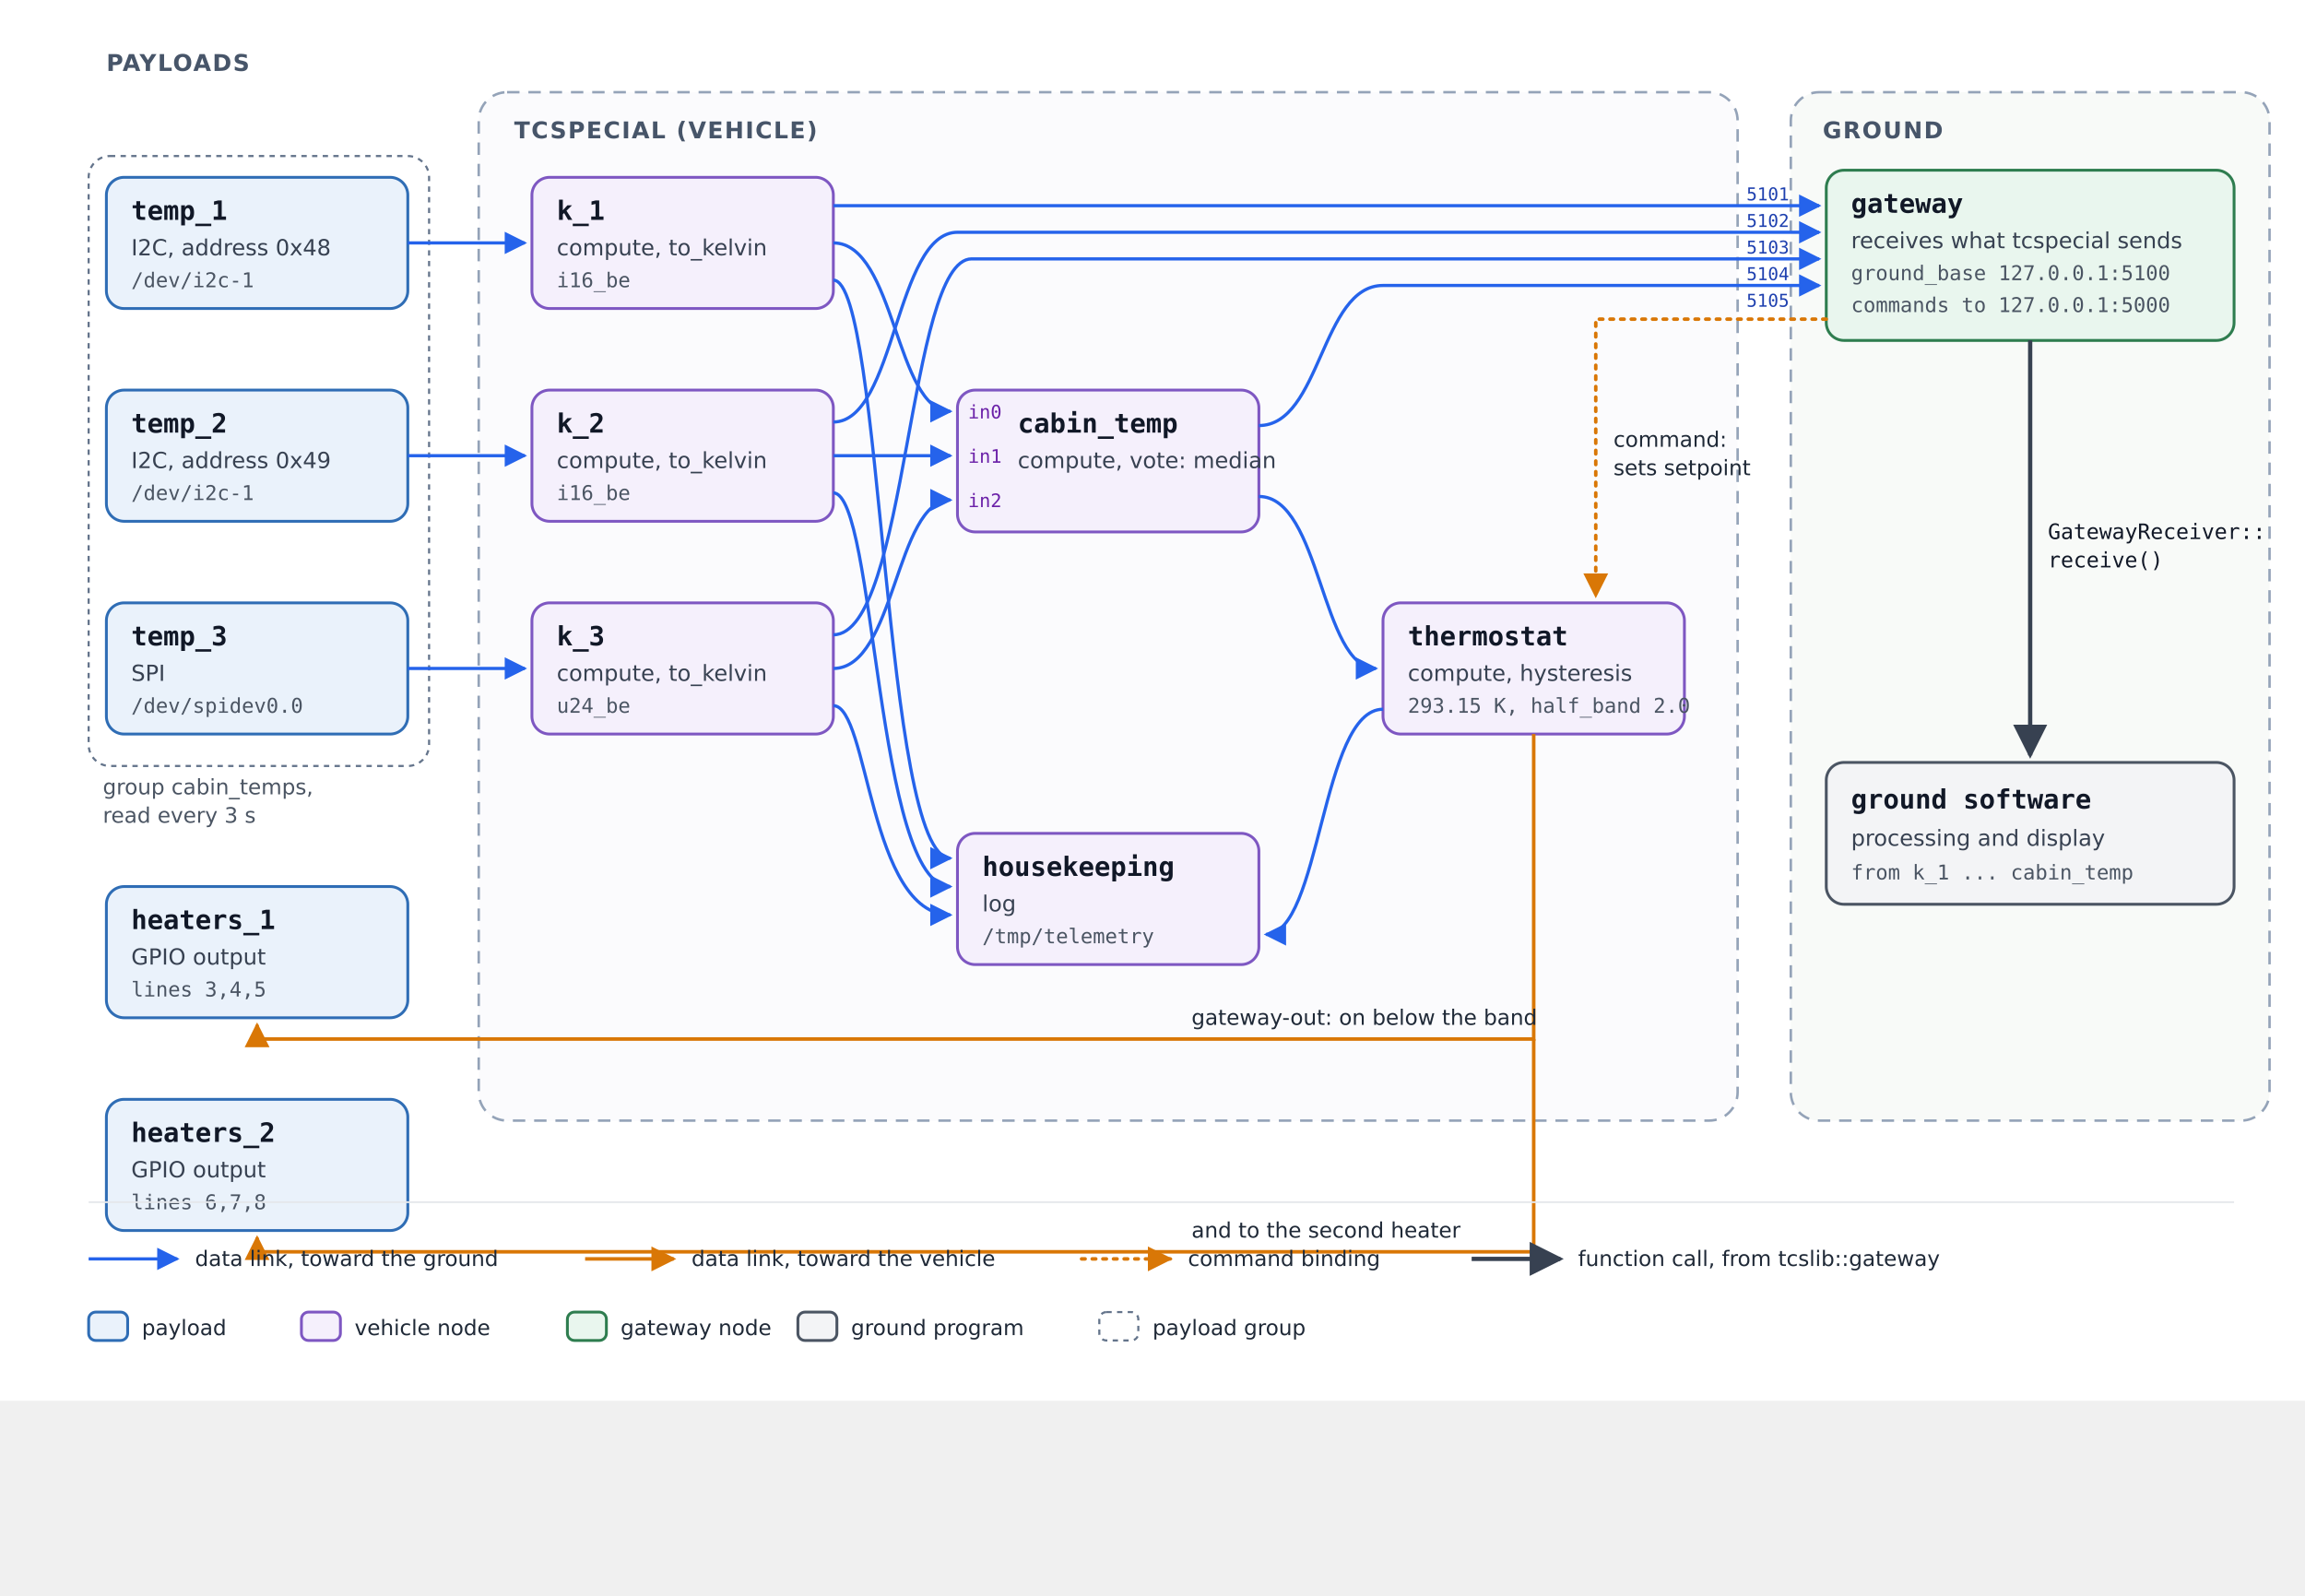
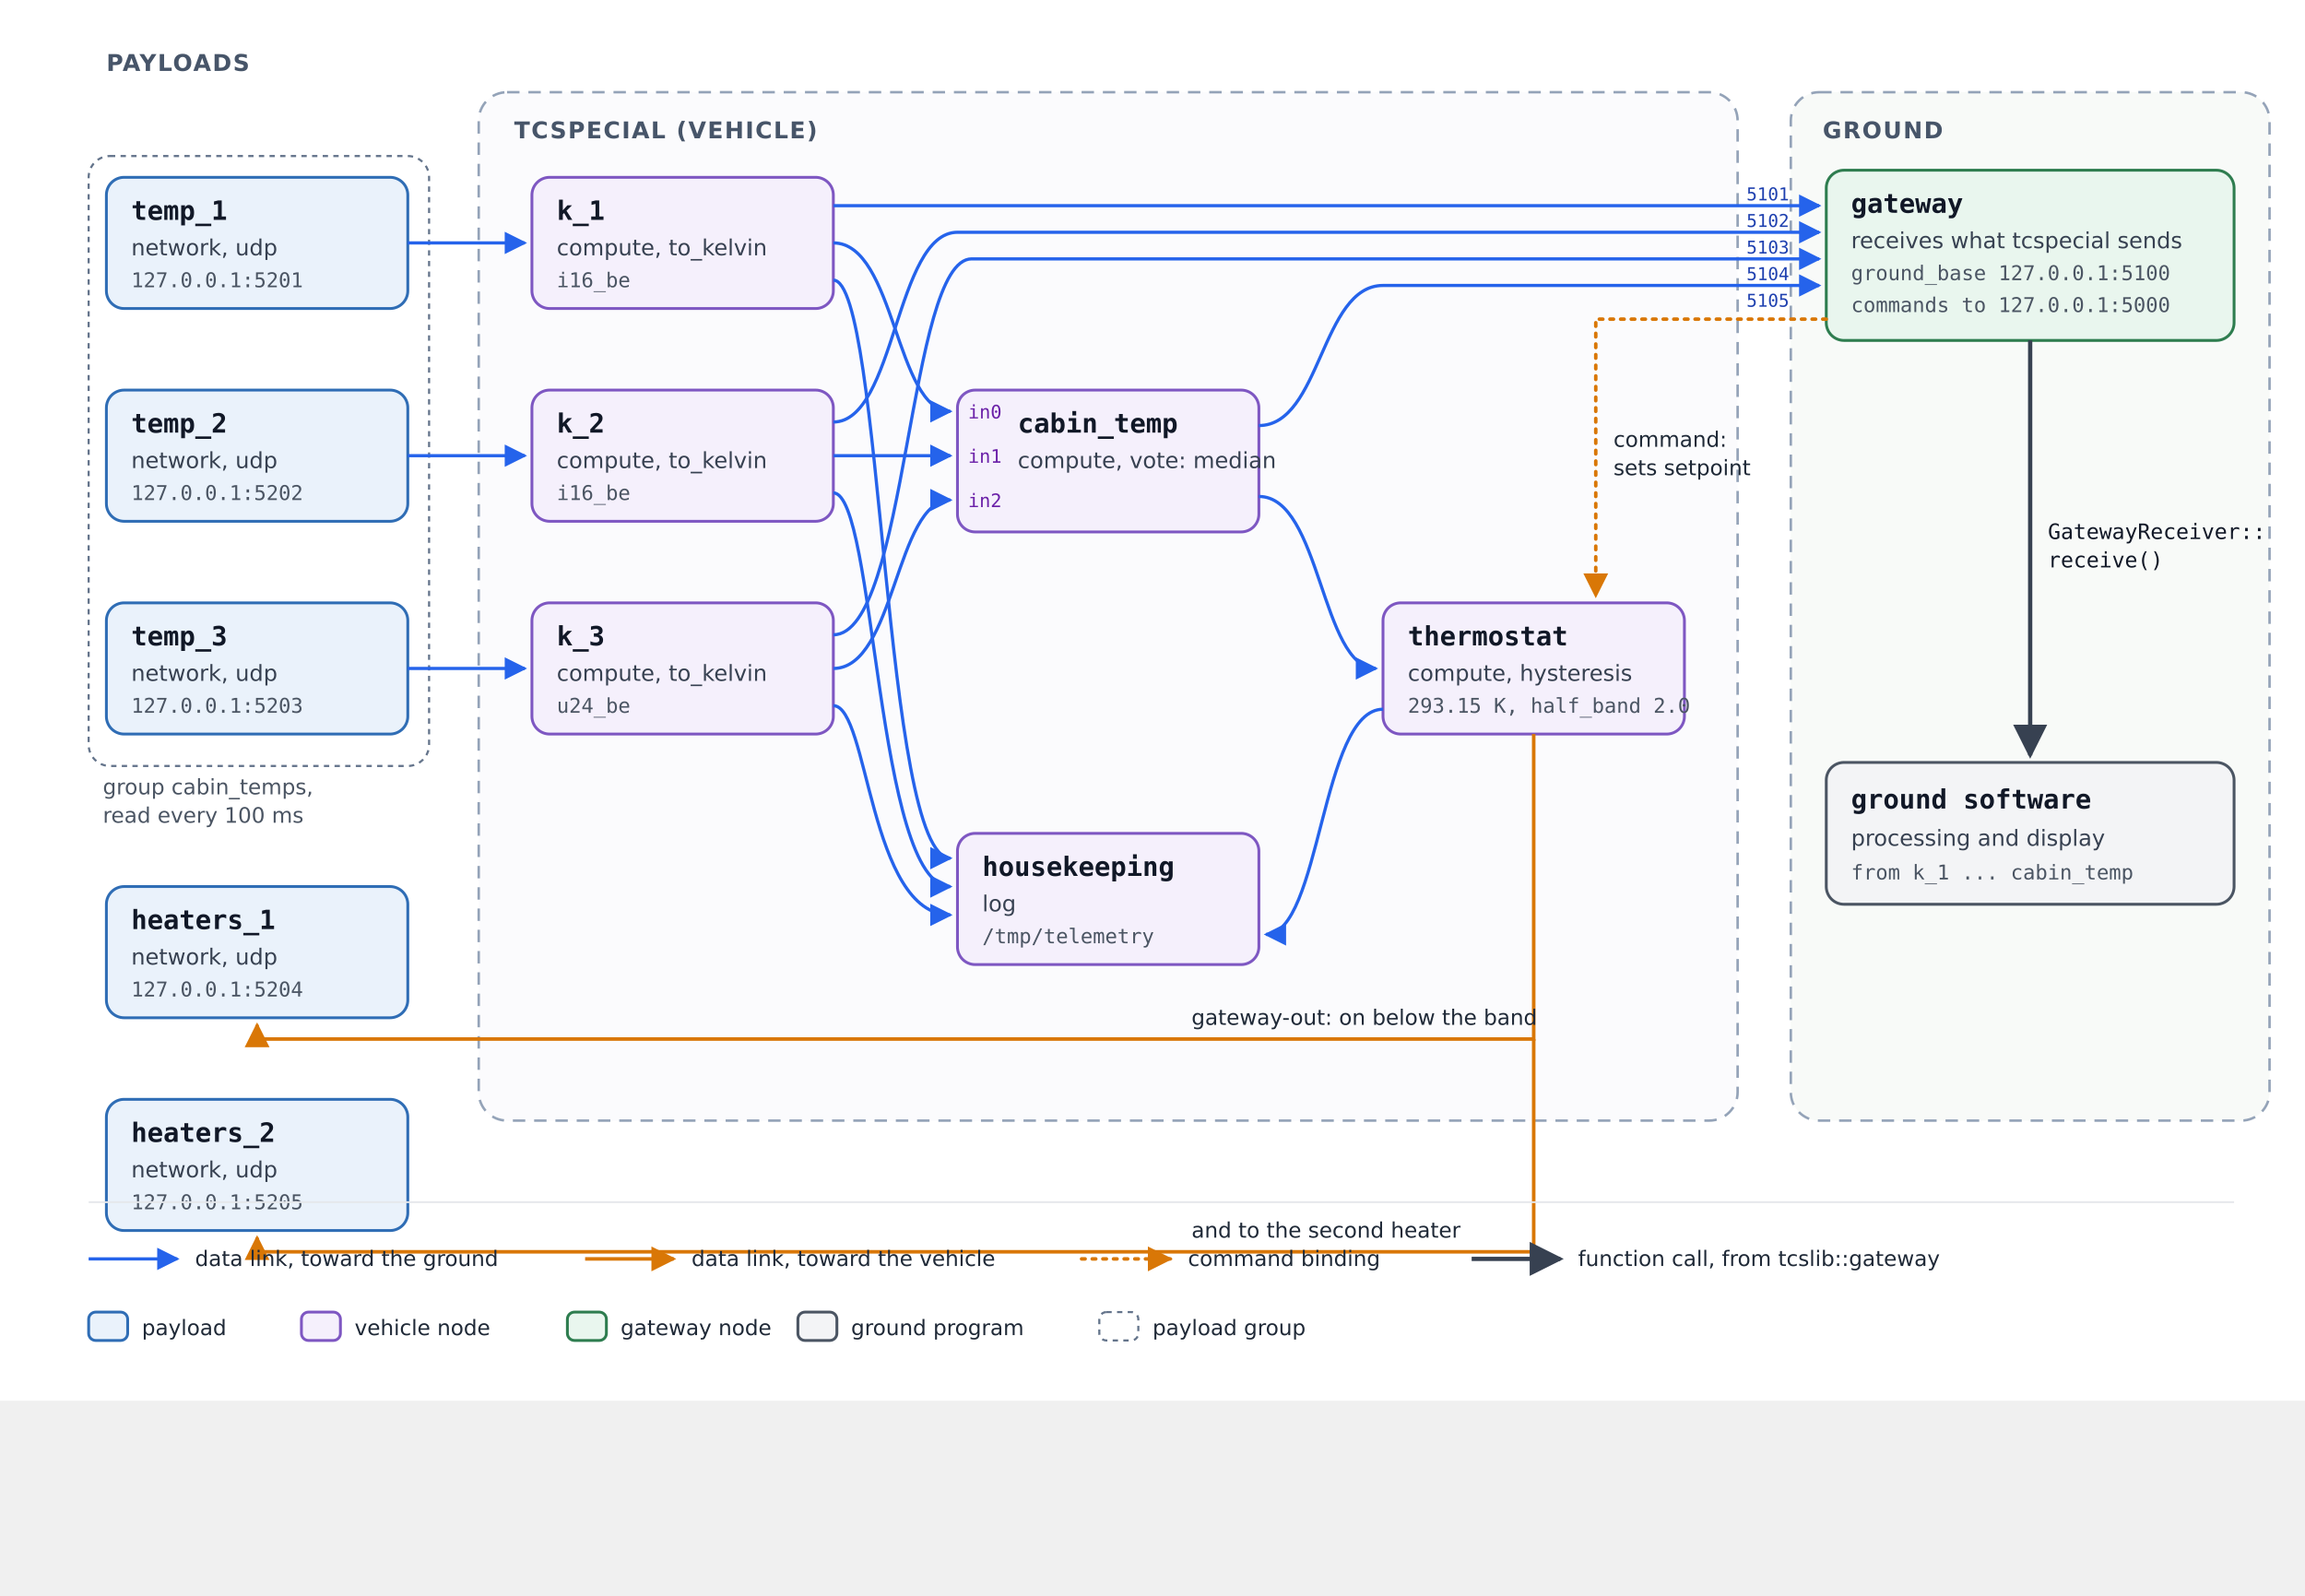
<svg xmlns="http://www.w3.org/2000/svg" width="1300" height="900" viewBox="0 0 1300 900" role="img" aria-labelledby="title desc">
  <defs>
    <style>
      text { font-family: "DejaVu Sans", Helvetica, Arial, sans-serif; fill: #111827; }
      .name { font-family: "DejaVu Sans Mono", Menlo, Consolas, monospace; font-size: 15px; font-weight: bold; }
      .kind { font-size: 12.5px; fill: #374151; }
      .detail { font-family: "DejaVu Sans Mono", Menlo, Consolas, monospace; font-size: 11.5px; fill: #4b5563; }
      .port { font-family: "DejaVu Sans Mono", Menlo, Consolas, monospace; font-size: 10.5px; fill: #6b21a8; }
      .heading { font-size: 13px; font-weight: bold; fill: #475569; letter-spacing: 0.06em; }
      .label { font-size: 12px; fill: #1f2937; }
      .note { font-size: 12px; fill: #4b5563; }
      .payload { fill: #eaf2fb; stroke: #2f6db5; stroke-width: 1.6; }
      .vehicle { fill: #f5f0fc; stroke: #7e57c2; stroke-width: 1.6; }
      .gateway { fill: #e9f6ee; stroke: #2e7d4f; stroke-width: 1.6; }
      .ground { fill: #f3f4f6; stroke: #4b5563; stroke-width: 1.6; }
      .groundside { fill: #f8faf8; stroke: #94a3b8; stroke-width: 1.4; stroke-dasharray: 7 5; }
      .call { fill: none; stroke: #374151; stroke-width: 2.4; }
      .code { font-family: "DejaVu Sans Mono", Menlo, Consolas, monospace; font-size: 12px; fill: #111827; }
      .portno { font-family: "DejaVu Sans Mono", Menlo, Consolas, monospace; font-size: 10px; fill: #1e40af; }
      .boundary { fill: #fbfbfd; stroke: #94a3b8; stroke-width: 1.4; stroke-dasharray: 7 5; }
      .group { fill: none; stroke: #64748b; stroke-width: 1.2; stroke-dasharray: 3 3; }
      .groundward { fill: none; stroke: #2563eb; stroke-width: 1.8; }
      .vehicleward { fill: none; stroke: #d97706; stroke-width: 2; }
      .command { fill: none; stroke: #d97706; stroke-width: 2; stroke-dasharray: 2 4; stroke-linecap: round; }
    </style>
    <marker id="arrow-blue" viewBox="0 0 10 10" refX="9" refY="5" markerWidth="7" markerHeight="7" orient="auto-start-reverse">
      <path d="M0,0 L10,5 L0,10 z" fill="#2563eb" />
    </marker>
    <marker id="arrow-orange" viewBox="0 0 10 10" refX="9" refY="5" markerWidth="7" markerHeight="7" orient="auto-start-reverse">
      <path d="M0,0 L10,5 L0,10 z" fill="#d97706" />
    </marker>
    <marker id="arrow-call" viewBox="0 0 10 10" refX="9" refY="5" markerWidth="8" markerHeight="8" orient="auto-start-reverse">
      <path d="M0,0 L10,5 L0,10 z" fill="#374151" />
    </marker>
  </defs>
  <rect width="1300" height="790" fill="#ffffff" />
  <text class="heading" x="60" y="40">PAYLOADS</text>
  <rect class="boundary" x="270" y="52" width="710" height="580" rx="16" />
  <text class="heading" x="290" y="78">TCSPECIAL (VEHICLE)</text>
  <rect class="group" x="50" y="88" width="192" height="344" rx="12" />
  <text class="note" x="58" y="448">group cabin_temps,</text>
-   <text class="note" x="58" y="464">read every 3 s</text>
+   <text class="note" x="58" y="464">read every 100 ms</text>
  <rect class="payload" x="60" y="100" width="170" height="74" rx="10" />
  <text class="name" x="74" y="124">temp_1</text>
-   <text class="kind" x="74" y="144">I2C, address 0x48</text>
-   <text class="detail" x="74" y="162">/dev/i2c-1</text>
+   <text class="kind" x="74" y="144">network, udp</text>
+   <text class="detail" x="74" y="162">127.0.0.1:5201</text>
  <rect class="payload" x="60" y="220" width="170" height="74" rx="10" />
  <text class="name" x="74" y="244">temp_2</text>
-   <text class="kind" x="74" y="264">I2C, address 0x49</text>
-   <text class="detail" x="74" y="282">/dev/i2c-1</text>
+   <text class="kind" x="74" y="264">network, udp</text>
+   <text class="detail" x="74" y="282">127.0.0.1:5202</text>
  <rect class="payload" x="60" y="340" width="170" height="74" rx="10" />
  <text class="name" x="74" y="364">temp_3</text>
-   <text class="kind" x="74" y="384">SPI</text>
-   <text class="detail" x="74" y="402">/dev/spidev0.0</text>
+   <text class="kind" x="74" y="384">network, udp</text>
+   <text class="detail" x="74" y="402">127.0.0.1:5203</text>
  <rect class="payload" x="60" y="500" width="170" height="74" rx="10" />
  <text class="name" x="74" y="524">heaters_1</text>
-   <text class="kind" x="74" y="544">GPIO output</text>
-   <text class="detail" x="74" y="562">lines 3,4,5</text>
+   <text class="kind" x="74" y="544">network, udp</text>
+   <text class="detail" x="74" y="562">127.0.0.1:5204</text>
  <rect class="payload" x="60" y="620" width="170" height="74" rx="10" />
  <text class="name" x="74" y="644">heaters_2</text>
-   <text class="kind" x="74" y="664">GPIO output</text>
-   <text class="detail" x="74" y="682">lines 6,7,8</text>
+   <text class="kind" x="74" y="664">network, udp</text>
+   <text class="detail" x="74" y="682">127.0.0.1:5205</text>
  <rect class="vehicle" x="300" y="100" width="170" height="74" rx="10" />
  <text class="name" x="314" y="124">k_1</text>
  <text class="kind" x="314" y="144">compute, to_kelvin</text>
  <text class="detail" x="314" y="162">i16_be</text>
  <rect class="vehicle" x="300" y="220" width="170" height="74" rx="10" />
  <text class="name" x="314" y="244">k_2</text>
  <text class="kind" x="314" y="264">compute, to_kelvin</text>
  <text class="detail" x="314" y="282">i16_be</text>
  <rect class="vehicle" x="300" y="340" width="170" height="74" rx="10" />
  <text class="name" x="314" y="364">k_3</text>
  <text class="kind" x="314" y="384">compute, to_kelvin</text>
  <text class="detail" x="314" y="402">u24_be</text>
  <rect class="vehicle" x="540" y="220" width="170" height="80" rx="10" />
  <text class="name" x="574" y="244">cabin_temp</text>
  <text class="kind" x="574" y="264">compute, vote: median</text>
  <text class="port" x="546" y="236">in0</text>
  <text class="port" x="546" y="261">in1</text>
  <text class="port" x="546" y="286">in2</text>
  <rect class="vehicle" x="540" y="470" width="170" height="74" rx="10" />
  <text class="name" x="554" y="494">housekeeping</text>
  <text class="kind" x="554" y="514">log</text>
  <text class="detail" x="554" y="532">/tmp/telemetry</text>
  <rect class="vehicle" x="780" y="340" width="170" height="74" rx="10" />
  <text class="name" x="794" y="364">thermostat</text>
  <text class="kind" x="794" y="384">compute, hysteresis</text>
  <text class="detail" x="794" y="402">293.15 K, half_band 2.0</text>
  <rect class="groundside" x="1010" y="52" width="270" height="580" rx="16" />
  <text class="heading" x="1028" y="78">GROUND</text>
  <rect class="gateway" x="1030" y="96" width="230" height="96" rx="10" />
  <text class="name" x="1044" y="120">gateway</text>
  <text class="kind" x="1044" y="140">receives what tcspecial sends</text>
  <text class="detail" x="1044" y="158">ground_base 127.0.0.1:5100</text>
  <text class="detail" x="1044" y="176">commands to 127.0.0.1:5000</text>
  <rect class="ground" x="1030" y="430" width="230" height="80" rx="10" />
  <text class="name" x="1044" y="456">ground software</text>
  <text class="kind" x="1044" y="477">processing and display</text>
  <text class="detail" x="1044" y="496">from k_1 ... cabin_temp</text>
  <path class="groundward" d="M230,137 L296,137" marker-end="url(#arrow-blue)" />
  <path class="groundward" d="M230,257 L296,257" marker-end="url(#arrow-blue)" />
  <path class="groundward" d="M230,377 L296,377" marker-end="url(#arrow-blue)" />
  <path class="groundward" d="M470,116 L1026,116" marker-end="url(#arrow-blue)" />
  <path class="groundward" d="M470,238 C505,238 505,131 540,131 L1026,131" marker-end="url(#arrow-blue)" />
  <path class="groundward" d="M470,358 C512,358 512,146 548,146 L1026,146" marker-end="url(#arrow-blue)" />
  <path class="groundward" d="M470,137 C505,137 505,232 536,232" marker-end="url(#arrow-blue)" />
  <path class="groundward" d="M470,257 L536,257" marker-end="url(#arrow-blue)" />
  <path class="groundward" d="M470,377 C505,377 505,282 536,282" marker-end="url(#arrow-blue)" />
  <path class="groundward" d="M470,158 C498,158 498,484 536,484" marker-end="url(#arrow-blue)" />
  <path class="groundward" d="M470,278 C494,278 494,500 536,500" marker-end="url(#arrow-blue)" />
  <path class="groundward" d="M470,398 C490,398 490,516 536,516" marker-end="url(#arrow-blue)" />
  <path class="groundward" d="M710,240 C745,240 745,161 780,161 L1026,161" marker-end="url(#arrow-blue)" />
  <path class="groundward" d="M710,280 C745,280 745,377 776,377" marker-end="url(#arrow-blue)" />
  <path class="groundward" d="M780,400 C745,400 745,527 714,527" marker-end="url(#arrow-blue)" />
  <path class="vehicleward" d="M865,414 L865,586 L145,586 L145,578" marker-end="url(#arrow-orange)" />
  <path class="vehicleward" d="M865,586 L865,706 L145,706 L145,698" marker-end="url(#arrow-orange)" />
  <text class="label" x="672" y="578">gateway-out: on below the band</text>
  <text class="label" x="672" y="698">and to the second heater</text>
  <text class="portno" x="985" y="113">5101</text>
  <text class="portno" x="985" y="128">5102</text>
  <text class="portno" x="985" y="143">5103</text>
  <text class="portno" x="985" y="158">5104</text>
  <text class="portno" x="985" y="173">5105</text>
  <path class="command" d="M1030,180 L900,180 L900,336" marker-end="url(#arrow-orange)" />
  <text class="label" x="910" y="252">command:</text>
  <text class="label" x="910" y="268">sets setpoint</text>
  <path class="call" d="M1145,192 L1145,426" marker-end="url(#arrow-call)" />
  <text class="code" x="1155" y="304">GatewayReceiver::</text>
  <text class="code" x="1155" y="320">receive()</text>
  <line x1="50" y1="678" x2="1260" y2="678" stroke="#e5e7eb" stroke-width="1" />
  <path class="groundward" d="M50,710 L100,710" marker-end="url(#arrow-blue)" />
  <text class="label" x="110" y="714">data link, toward the ground</text>
  <path class="vehicleward" d="M330,710 L380,710" marker-end="url(#arrow-orange)" />
  <text class="label" x="390" y="714">data link, toward the vehicle</text>
  <path class="command" d="M610,710 L660,710" marker-end="url(#arrow-orange)" />
  <text class="label" x="670" y="714">command binding</text>
  <path class="call" d="M830,710 L880,710" marker-end="url(#arrow-call)" />
  <text class="label" x="890" y="714">function call, from tcslib::gateway</text>
  <rect class="payload" x="50" y="740" width="22" height="16" rx="4" />
  <text class="label" x="80" y="753">payload</text>
  <rect class="vehicle" x="170" y="740" width="22" height="16" rx="4" />
  <text class="label" x="200" y="753">vehicle node</text>
  <rect class="gateway" x="320" y="740" width="22" height="16" rx="4" />
  <text class="label" x="350" y="753">gateway node</text>
  <rect class="ground" x="450" y="740" width="22" height="16" rx="4" />
  <text class="label" x="480" y="753">ground program</text>
  <rect class="group" x="620" y="740" width="22" height="16" rx="4" />
  <text class="label" x="650" y="753">payload group</text>
</svg>
